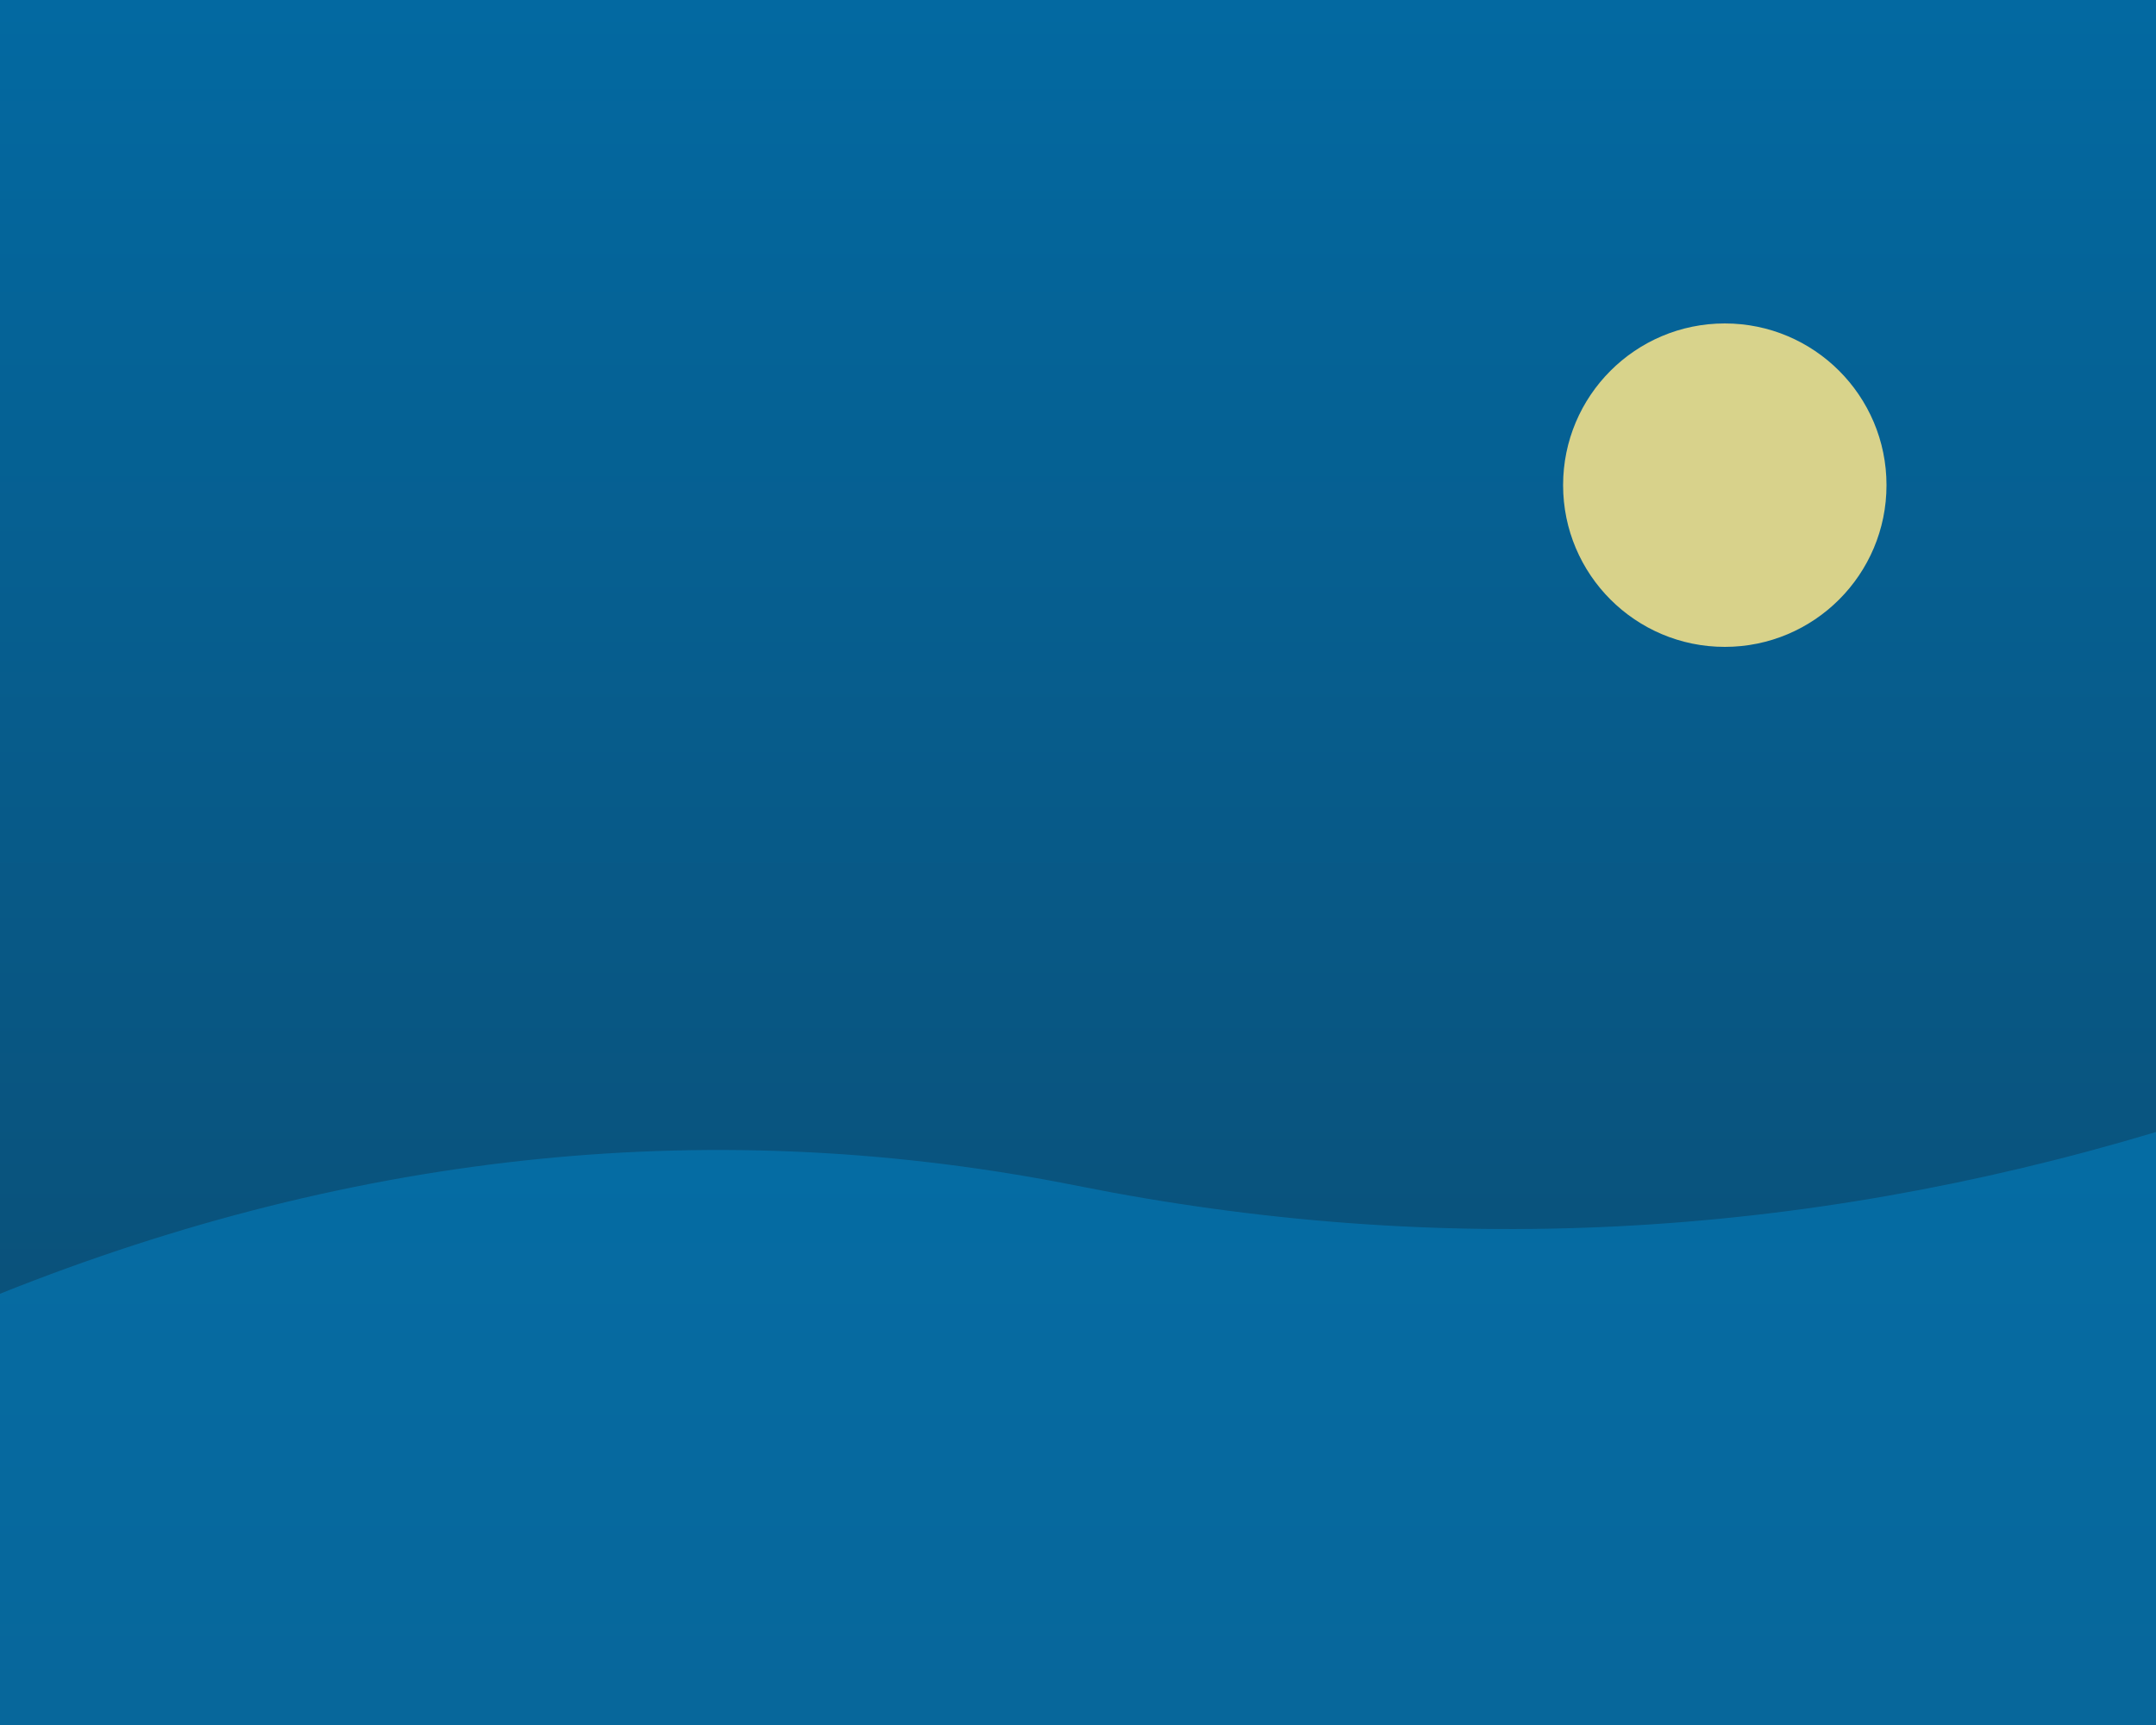
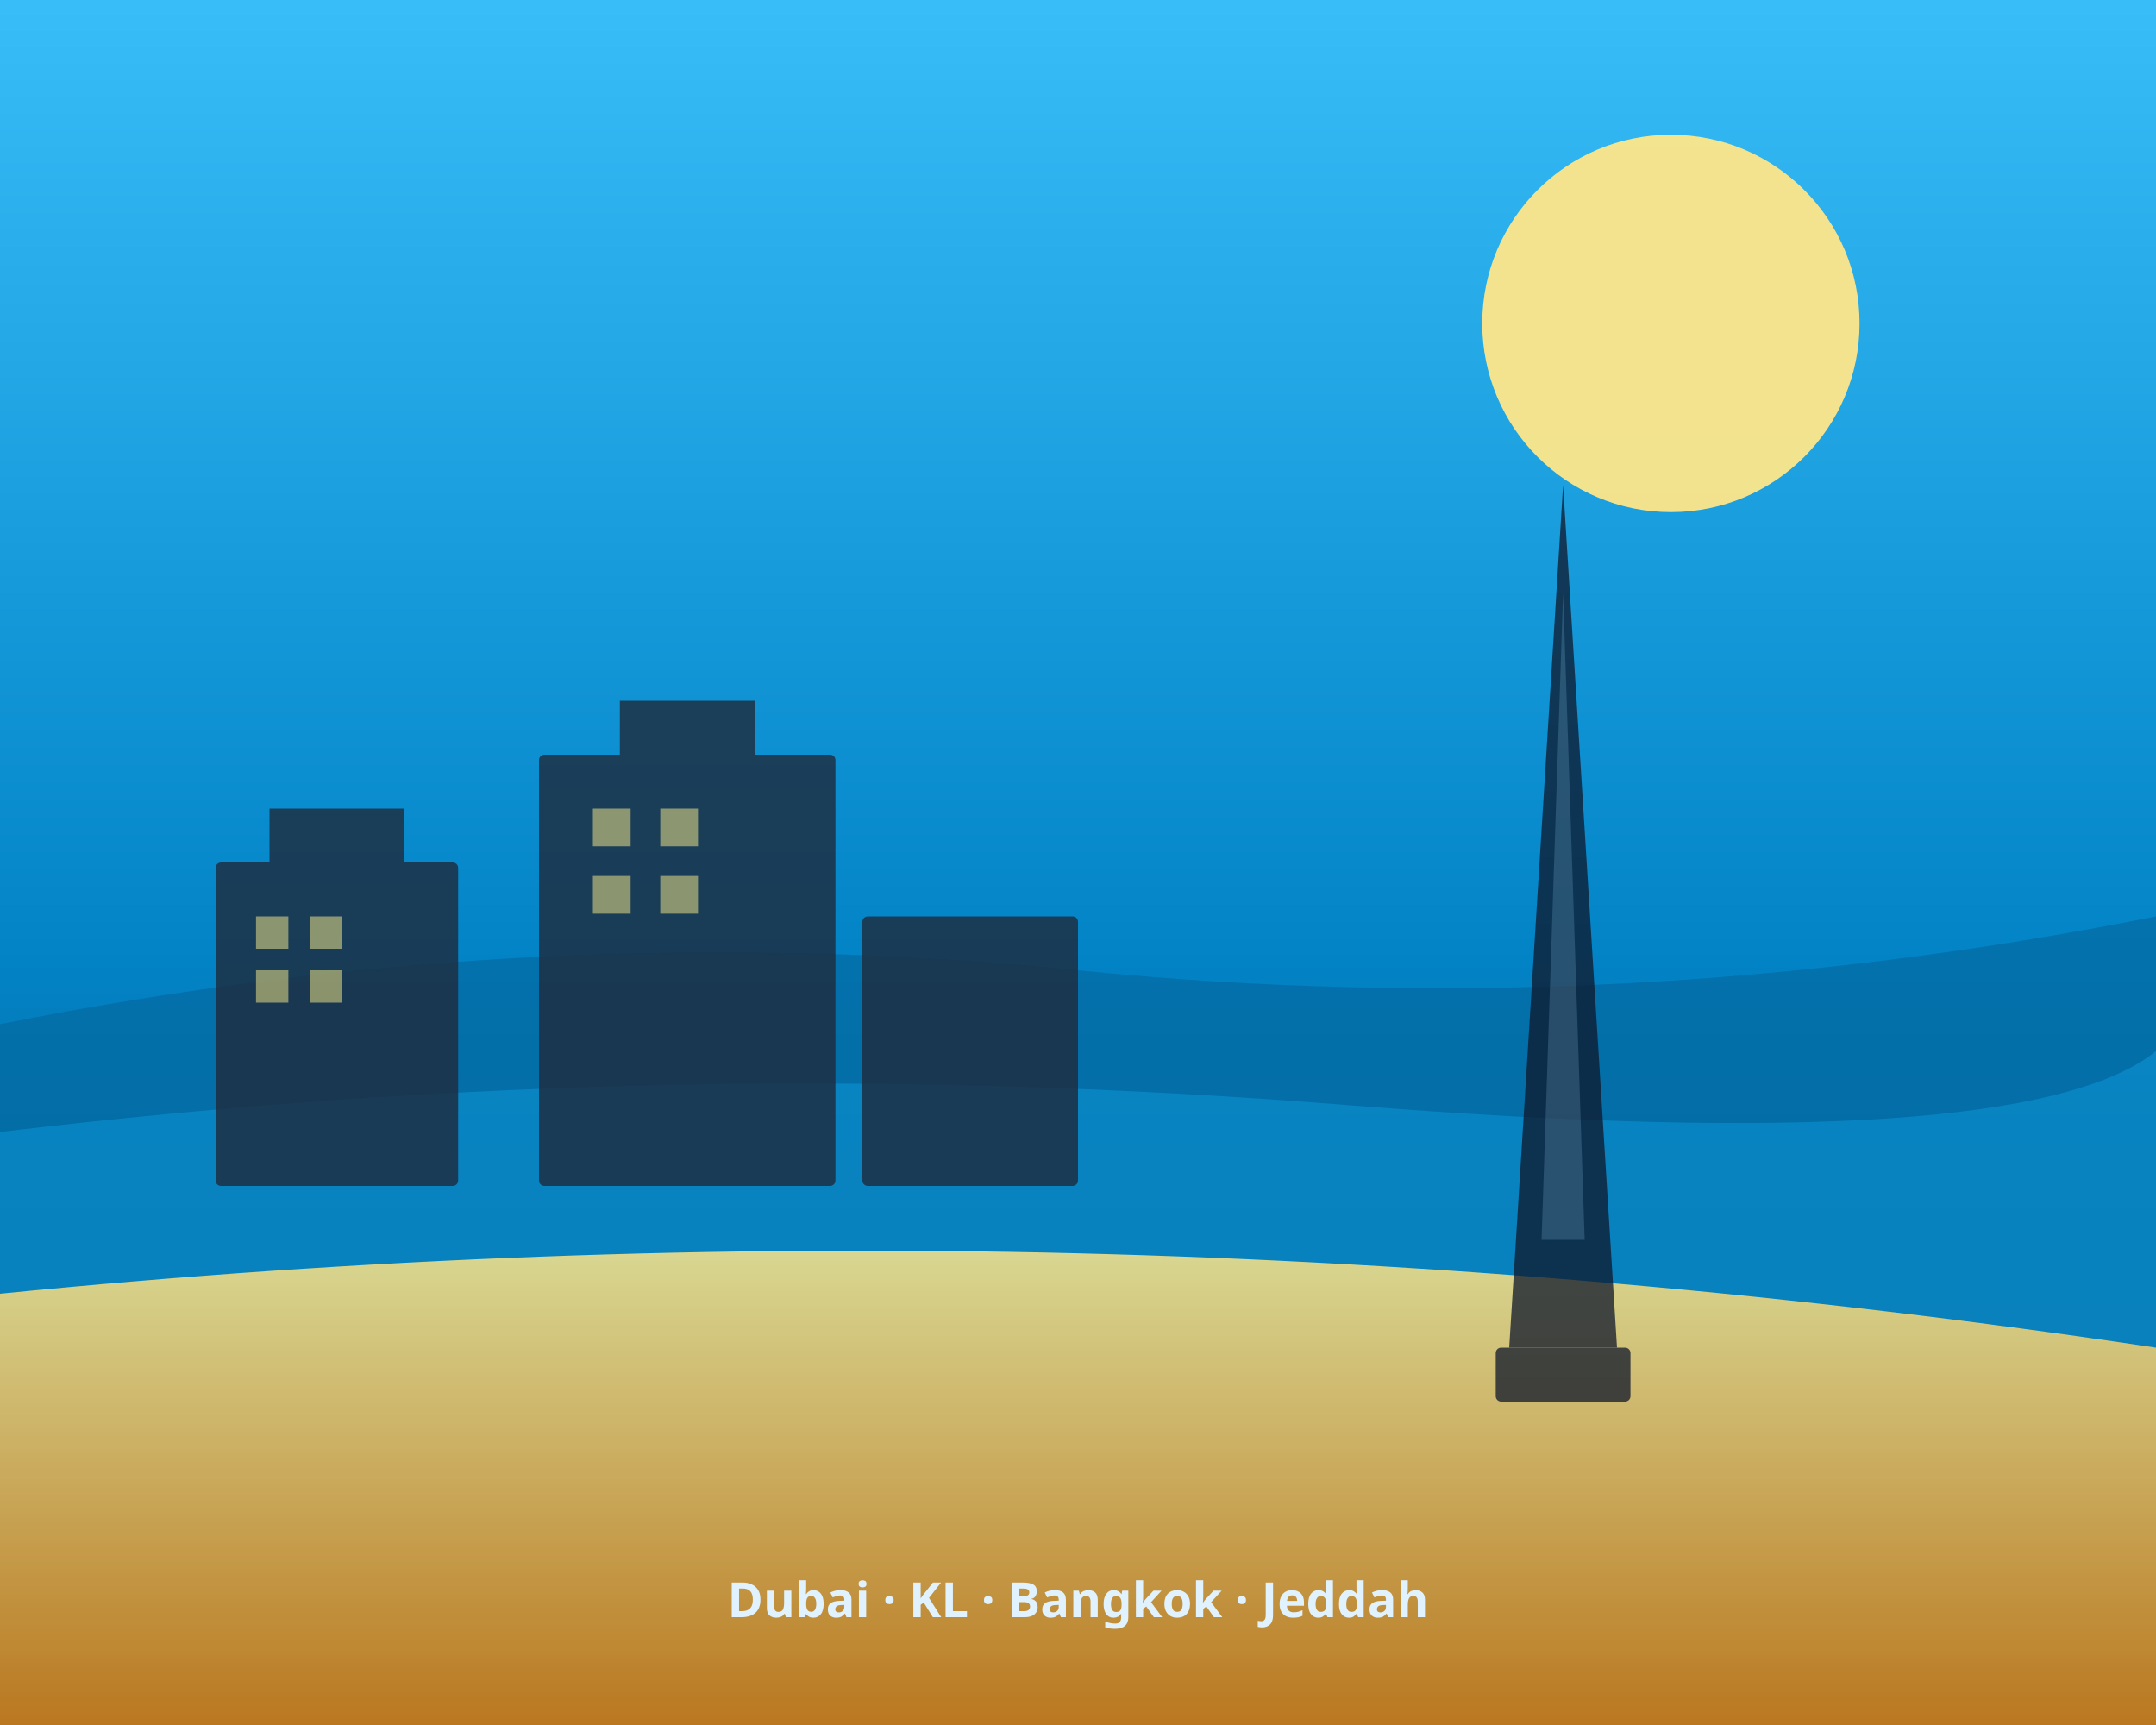
- <svg xmlns="http://www.w3.org/2000/svg" width="800" height="640" viewBox="0 0 800 640" role="img" aria-label="Destination">
+ <svg xmlns="http://www.w3.org/2000/svg" width="800" height="640" viewBox="0 0 800 640" role="img" aria-label="Holiday destination">
  <defs>
-     <linearGradient id="d" x1="0" y1="0" x2="0" y2="1">
-       <stop offset="0%" stop-color="#0369a1" />
+     <linearGradient id="ds" x1="0" y1="0" x2="0" y2="1">
+       <stop offset="0%" stop-color="#38bdf8" />
+       <stop offset="55%" stop-color="#0284c7" />
      <stop offset="100%" stop-color="#0c4a6e" />
    </linearGradient>
+     <linearGradient id="sand" x1="0" y1="0" x2="0" y2="1">
+       <stop offset="0%" stop-color="#fde68a" />
+       <stop offset="100%" stop-color="#d97706" />
+     </linearGradient>
  </defs>
-   <rect width="800" height="640" fill="url(#d)" />
-   <path d="M0 480 Q200 400 400 440 T800 420 L800 640 L0 640 Z" fill="#0284c7" opacity="0.5" />
-   <circle cx="640" cy="180" r="60" fill="#fde68a" opacity="0.85" />
+   <rect width="800" height="640" fill="url(#ds)" />
+   <circle cx="620" cy="120" r="70" fill="#fde68a" opacity="0.95" />
+   <path d="M0 380 Q200 340 400 360 T800 340 L800 640 L0 640 Z" fill="#0369a1" opacity="0.7" />
+   <path d="M0 420 Q250 390 500 410 T800 390 L800 640 L0 640 Z" fill="#0ea5e9" opacity="0.4" />
+   <path d="M0 480 Q400 440 800 500 L800 640 L0 640 Z" fill="url(#sand)" opacity="0.85" />
+   <g transform="translate(520 180)" fill="#0f172a" opacity="0.75">
+     <path d="M40 320 L60 0 L80 320 Z" />
+     <path d="M52 280 L60 40 L68 280 Z" fill="#334155" />
+     <rect x="35" y="320" width="50" height="20" rx="2" />
+   </g>
+   <g fill="#1e293b" opacity="0.8">
+     <rect x="80" y="320" width="90" height="120" rx="2" />
+     <rect x="100" y="300" width="50" height="20" />
+     <rect x="200" y="280" width="110" height="160" rx="2" />
+     <rect x="230" y="260" width="50" height="20" />
+     <rect x="320" y="340" width="80" height="100" rx="2" />
+   </g>
+   <g fill="#fef08a" opacity="0.5">
+     <rect x="95" y="340" width="12" height="12" />
+     <rect x="115" y="340" width="12" height="12" />
+     <rect x="95" y="360" width="12" height="12" />
+     <rect x="115" y="360" width="12" height="12" />
+     <rect x="220" y="300" width="14" height="14" />
+     <rect x="245" y="300" width="14" height="14" />
+     <rect x="220" y="325" width="14" height="14" />
+     <rect x="245" y="325" width="14" height="14" />
+   </g>
+   <text x="400" y="600" text-anchor="middle" fill="#e0f2fe" font-family="system-ui,sans-serif" font-size="18" font-weight="600">Dubai · KL · Bangkok · Jeddah</text>
</svg>
